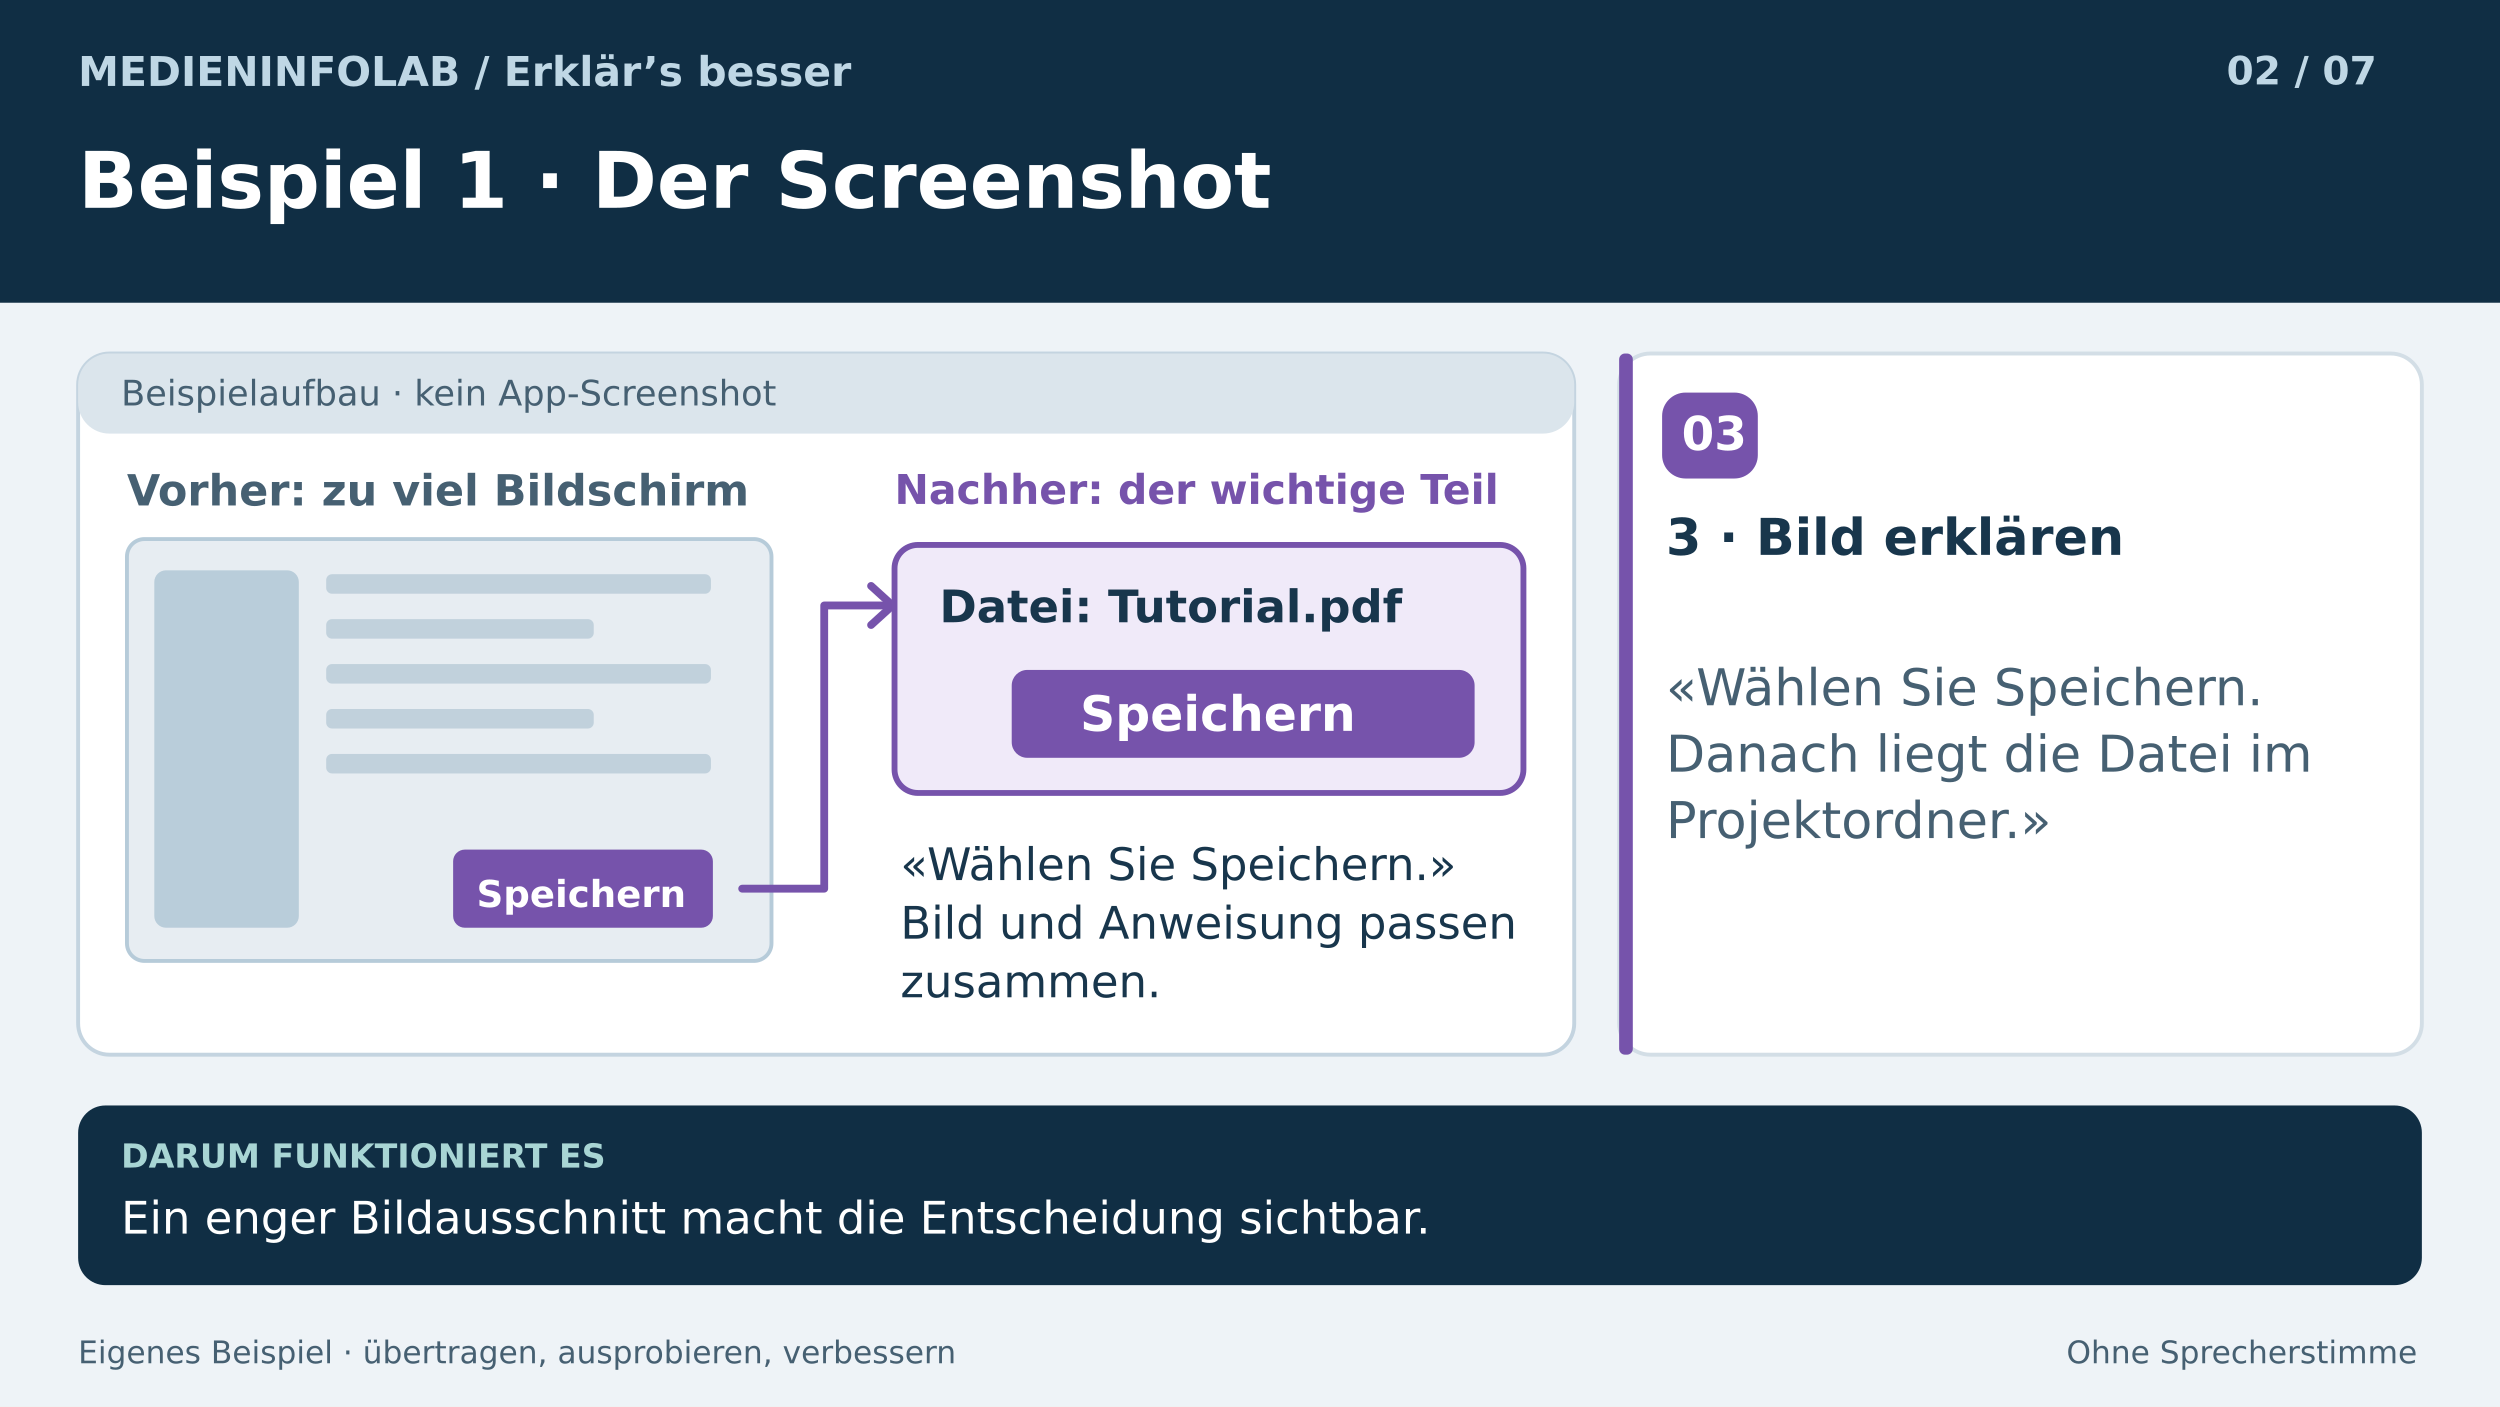
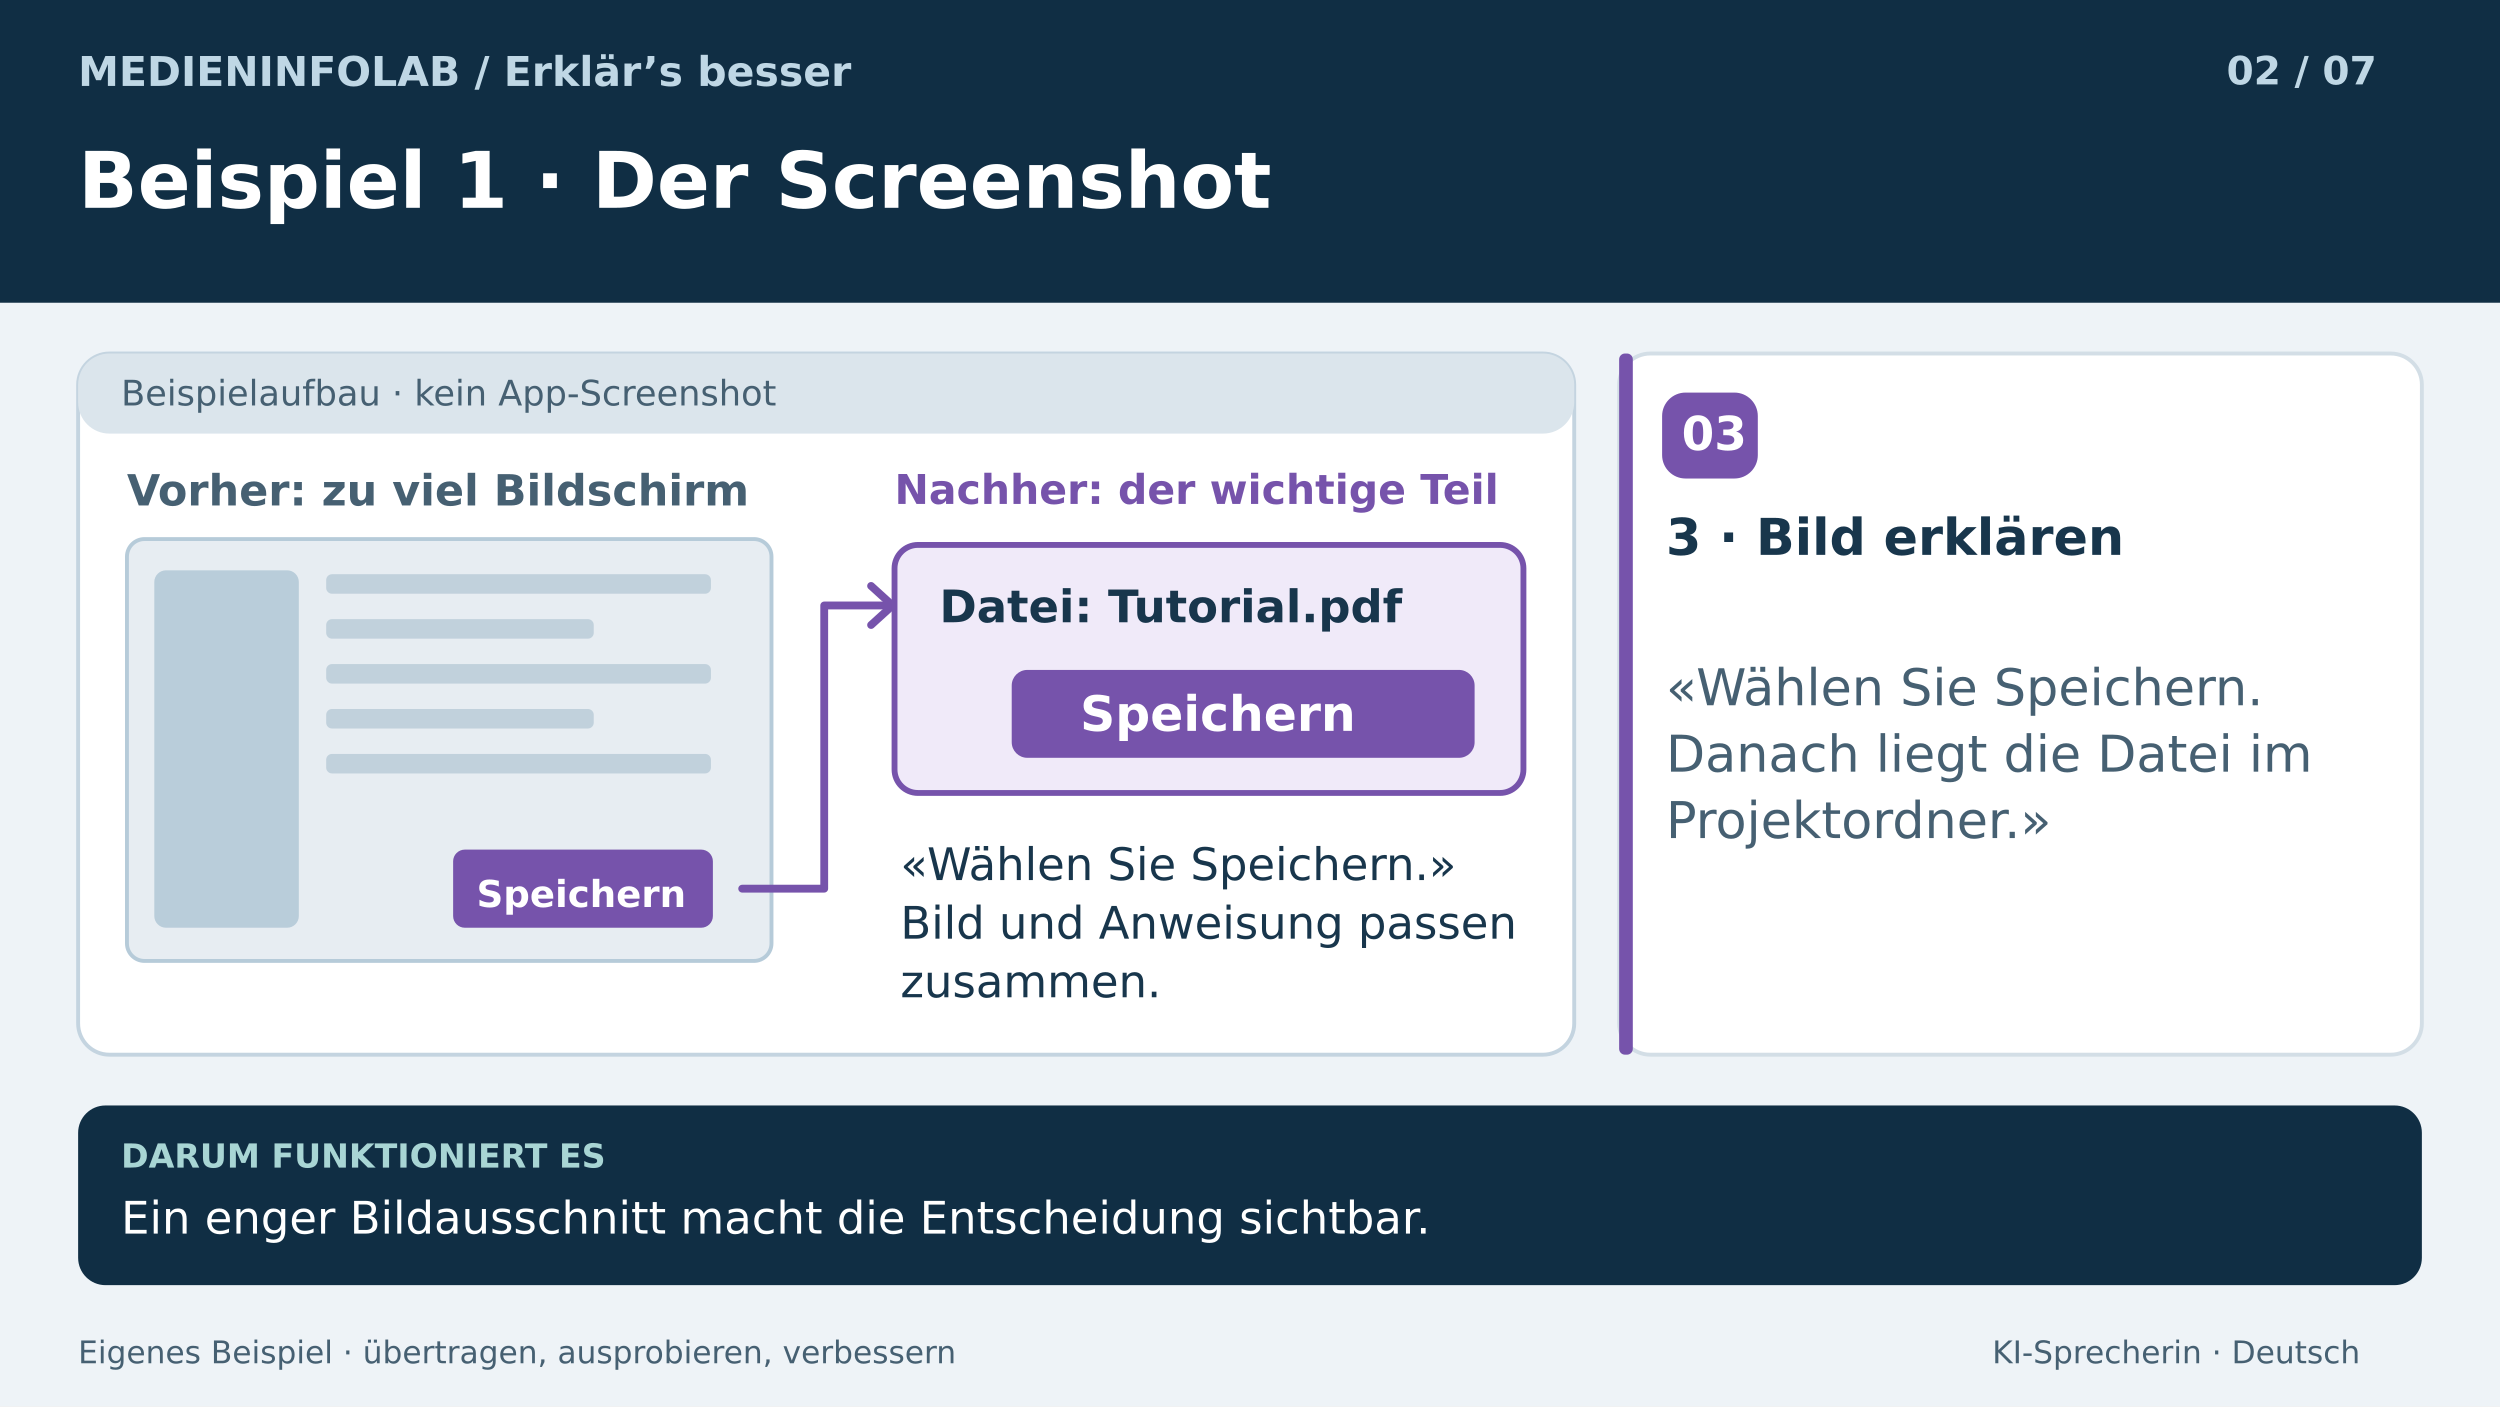
<svg xmlns="http://www.w3.org/2000/svg" viewBox="0 0 1280 720" role="img">
  <rect width="1280" height="720" fill="#eef3f7" />
  <rect x="0" y="0" width="1280" height="155" rx="0" fill="#102e44" />
  <text x="40" y="44.0" font-family="DejaVu Sans,Arial,sans-serif" font-size="21" font-weight="700" fill="#bfd7e5">MEDIENINFOLAB  /  Erklär’s besser</text>
  <text x="1140" y="43.2" font-family="DejaVu Sans,Arial,sans-serif" font-size="20" font-weight="700" fill="#bfd7e5">02 / 07</text>
  <text x="40" y="106.4" font-family="DejaVu Sans,Arial,sans-serif" font-size="40" font-weight="700" fill="#ffffff">Beispiel 1 · Der Screenshot</text>
  <rect x="40" y="181" width="766" height="359" rx="16" fill="#ffffff" stroke="#c4d4e0" stroke-width="2" />
  <rect x="40" y="181" width="766" height="41" rx="16" fill="#dbe5ec" />
  <text x="62" y="207.6" font-family="DejaVu Sans,Arial,sans-serif" font-size="18" font-weight="400" fill="#466072">Beispielaufbau · kein App-Screenshot</text>
  <text x="65" y="258.8" font-family="DejaVu Sans,Arial,sans-serif" font-size="22" font-weight="700" fill="#466072">Vorher: zu viel Bildschirm</text>
  <rect x="65" y="276" width="330" height="216" rx="9" fill="#e7edf2" stroke="#b6cbd9" stroke-width="2" />
  <rect x="79" y="292" width="74" height="183" rx="6" fill="#b9cdda" />
  <rect x="167" y="294" width="197" height="10" rx="3" fill="#c1d1dc" />
  <rect x="167" y="317" width="137" height="10" rx="3" fill="#c1d1dc" />
  <rect x="167" y="340" width="197" height="10" rx="3" fill="#c1d1dc" />
  <rect x="167" y="363" width="137" height="10" rx="3" fill="#c1d1dc" />
  <rect x="167" y="386" width="197" height="10" rx="3" fill="#c1d1dc" />
  <rect x="232" y="435" width="133" height="40" rx="6" fill="#7653ab" />
  <text x="244" y="464.4" font-family="DejaVu Sans,Arial,sans-serif" font-size="19" font-weight="700" fill="#ffffff">Speichern</text>
  <polyline points="380,455 422,455 422,310 457,310" fill="none" stroke="#7653ab" stroke-width="4" stroke-linecap="round" stroke-linejoin="round" />
  <polyline points="446,300 457,310 446,320" fill="none" stroke="#7653ab" stroke-width="4" stroke-linecap="round" stroke-linejoin="round" />
  <text x="458" y="258.0" font-family="DejaVu Sans,Arial,sans-serif" font-size="21" font-weight="700" fill="#7653ab">Nachher: der wichtige Teil</text>
  <rect x="458" y="279" width="322" height="127" rx="12" fill="#f0eaf9" stroke="#7653ab" stroke-width="3" />
  <text x="481" y="318.6" font-family="DejaVu Sans,Arial,sans-serif" font-size="23" font-weight="700" fill="#18364c">Datei: Tutorial.pdf</text>
  <rect x="518" y="343" width="237" height="45" rx="8" fill="#7653ab" />
  <text x="553" y="374.2" font-family="DejaVu Sans,Arial,sans-serif" font-size="25" font-weight="700" fill="#ffffff">Speichern</text>
  <text x="461" y="450.6" font-family="DejaVu Sans,Arial,sans-serif" font-size="23" font-weight="400" fill="#18364c">«Wählen Sie Speichern.»</text>
  <text x="461" y="480.6" font-family="DejaVu Sans,Arial,sans-serif" font-size="23" font-weight="400" fill="#18364c">Bild und Anweisung passen</text>
  <text x="461" y="510.6" font-family="DejaVu Sans,Arial,sans-serif" font-size="23" font-weight="400" fill="#18364c">zusammen.</text>
  <rect x="829" y="181" width="411" height="359" rx="16" fill="#ffffff" stroke="#d3dee6" stroke-width="2" />
  <rect x="829" y="181" width="7" height="359" rx="3" fill="#7653ab" />
  <rect x="851" y="201" width="49" height="44" rx="12" fill="#7653ab" />
  <text x="861" y="230.4" font-family="DejaVu Sans,Arial,sans-serif" font-size="24" font-weight="700" fill="#ffffff">03</text>
  <text x="853" y="284.1" font-family="DejaVu Sans,Arial,sans-serif" font-size="26" font-weight="700" fill="#18364c">3 · Bild erklären</text>
  <text x="853" y="361.1" font-family="DejaVu Sans,Arial,sans-serif" font-size="26" font-weight="400" fill="#466072">«Wählen Sie Speichern.</text>
  <text x="853" y="395.1" font-family="DejaVu Sans,Arial,sans-serif" font-size="26" font-weight="400" fill="#466072">Danach liegt die Datei im</text>
  <text x="853" y="429.1" font-family="DejaVu Sans,Arial,sans-serif" font-size="26" font-weight="400" fill="#466072">Projektordner.»</text>
  <rect x="40" y="566" width="1200" height="92" rx="14" fill="#102e44" />
  <text x="62" y="597.8" font-family="DejaVu Sans,Arial,sans-serif" font-size="17" font-weight="700" fill="#a8d5d4">DARUM FUNKTIONIERT ES</text>
  <text x="62" y="631.6" font-family="DejaVu Sans,Arial,sans-serif" font-size="23" font-weight="400" fill="#ffffff">Ein enger Bildausschnitt macht die Entscheidung sichtbar.</text>
  <text x="40" y="698.0" font-family="DejaVu Sans,Arial,sans-serif" font-size="16" font-weight="400" fill="#466072">Eigenes Beispiel · übertragen, ausprobieren, verbessern</text>
-   <text x="1058" y="698.0" font-family="DejaVu Sans,Arial,sans-serif" font-size="16" font-weight="400" fill="#466072">Ohne Sprecherstimme</text>
+   <text x="1020" y="698.0" font-family="DejaVu Sans,Arial,sans-serif" font-size="16" font-weight="400" fill="#466072">KI-Sprecherin · Deutsch</text>
</svg>
